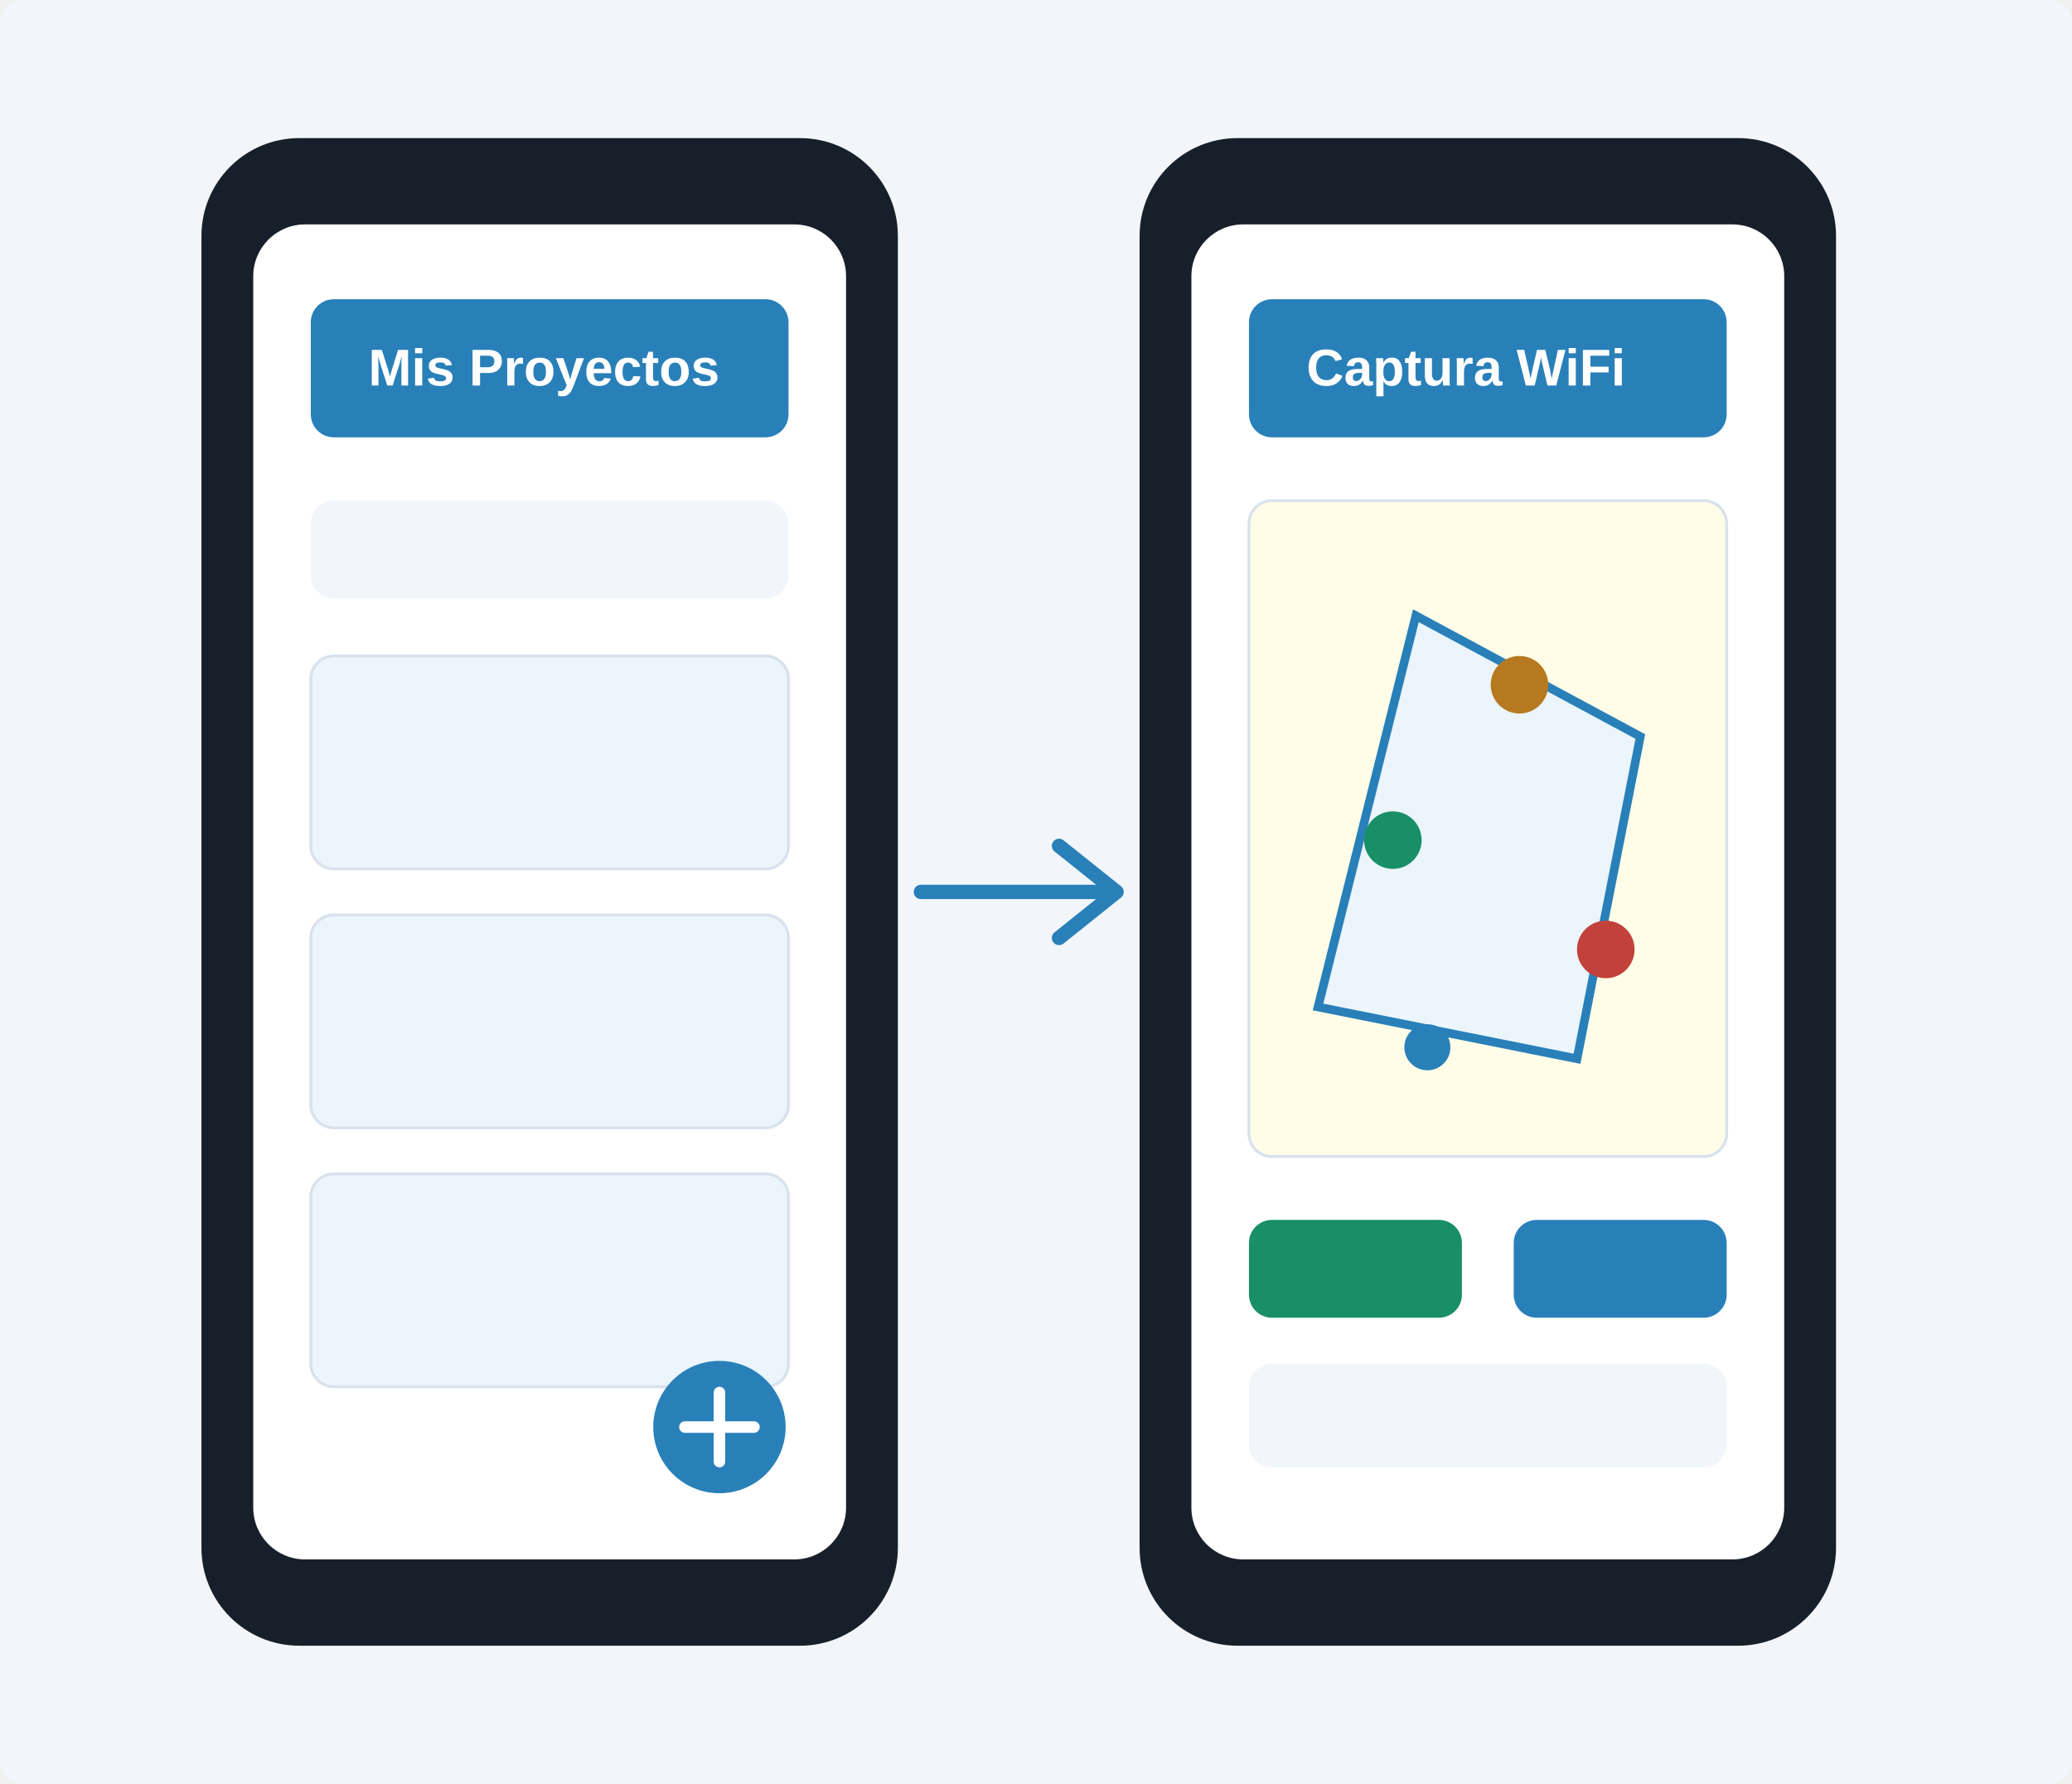
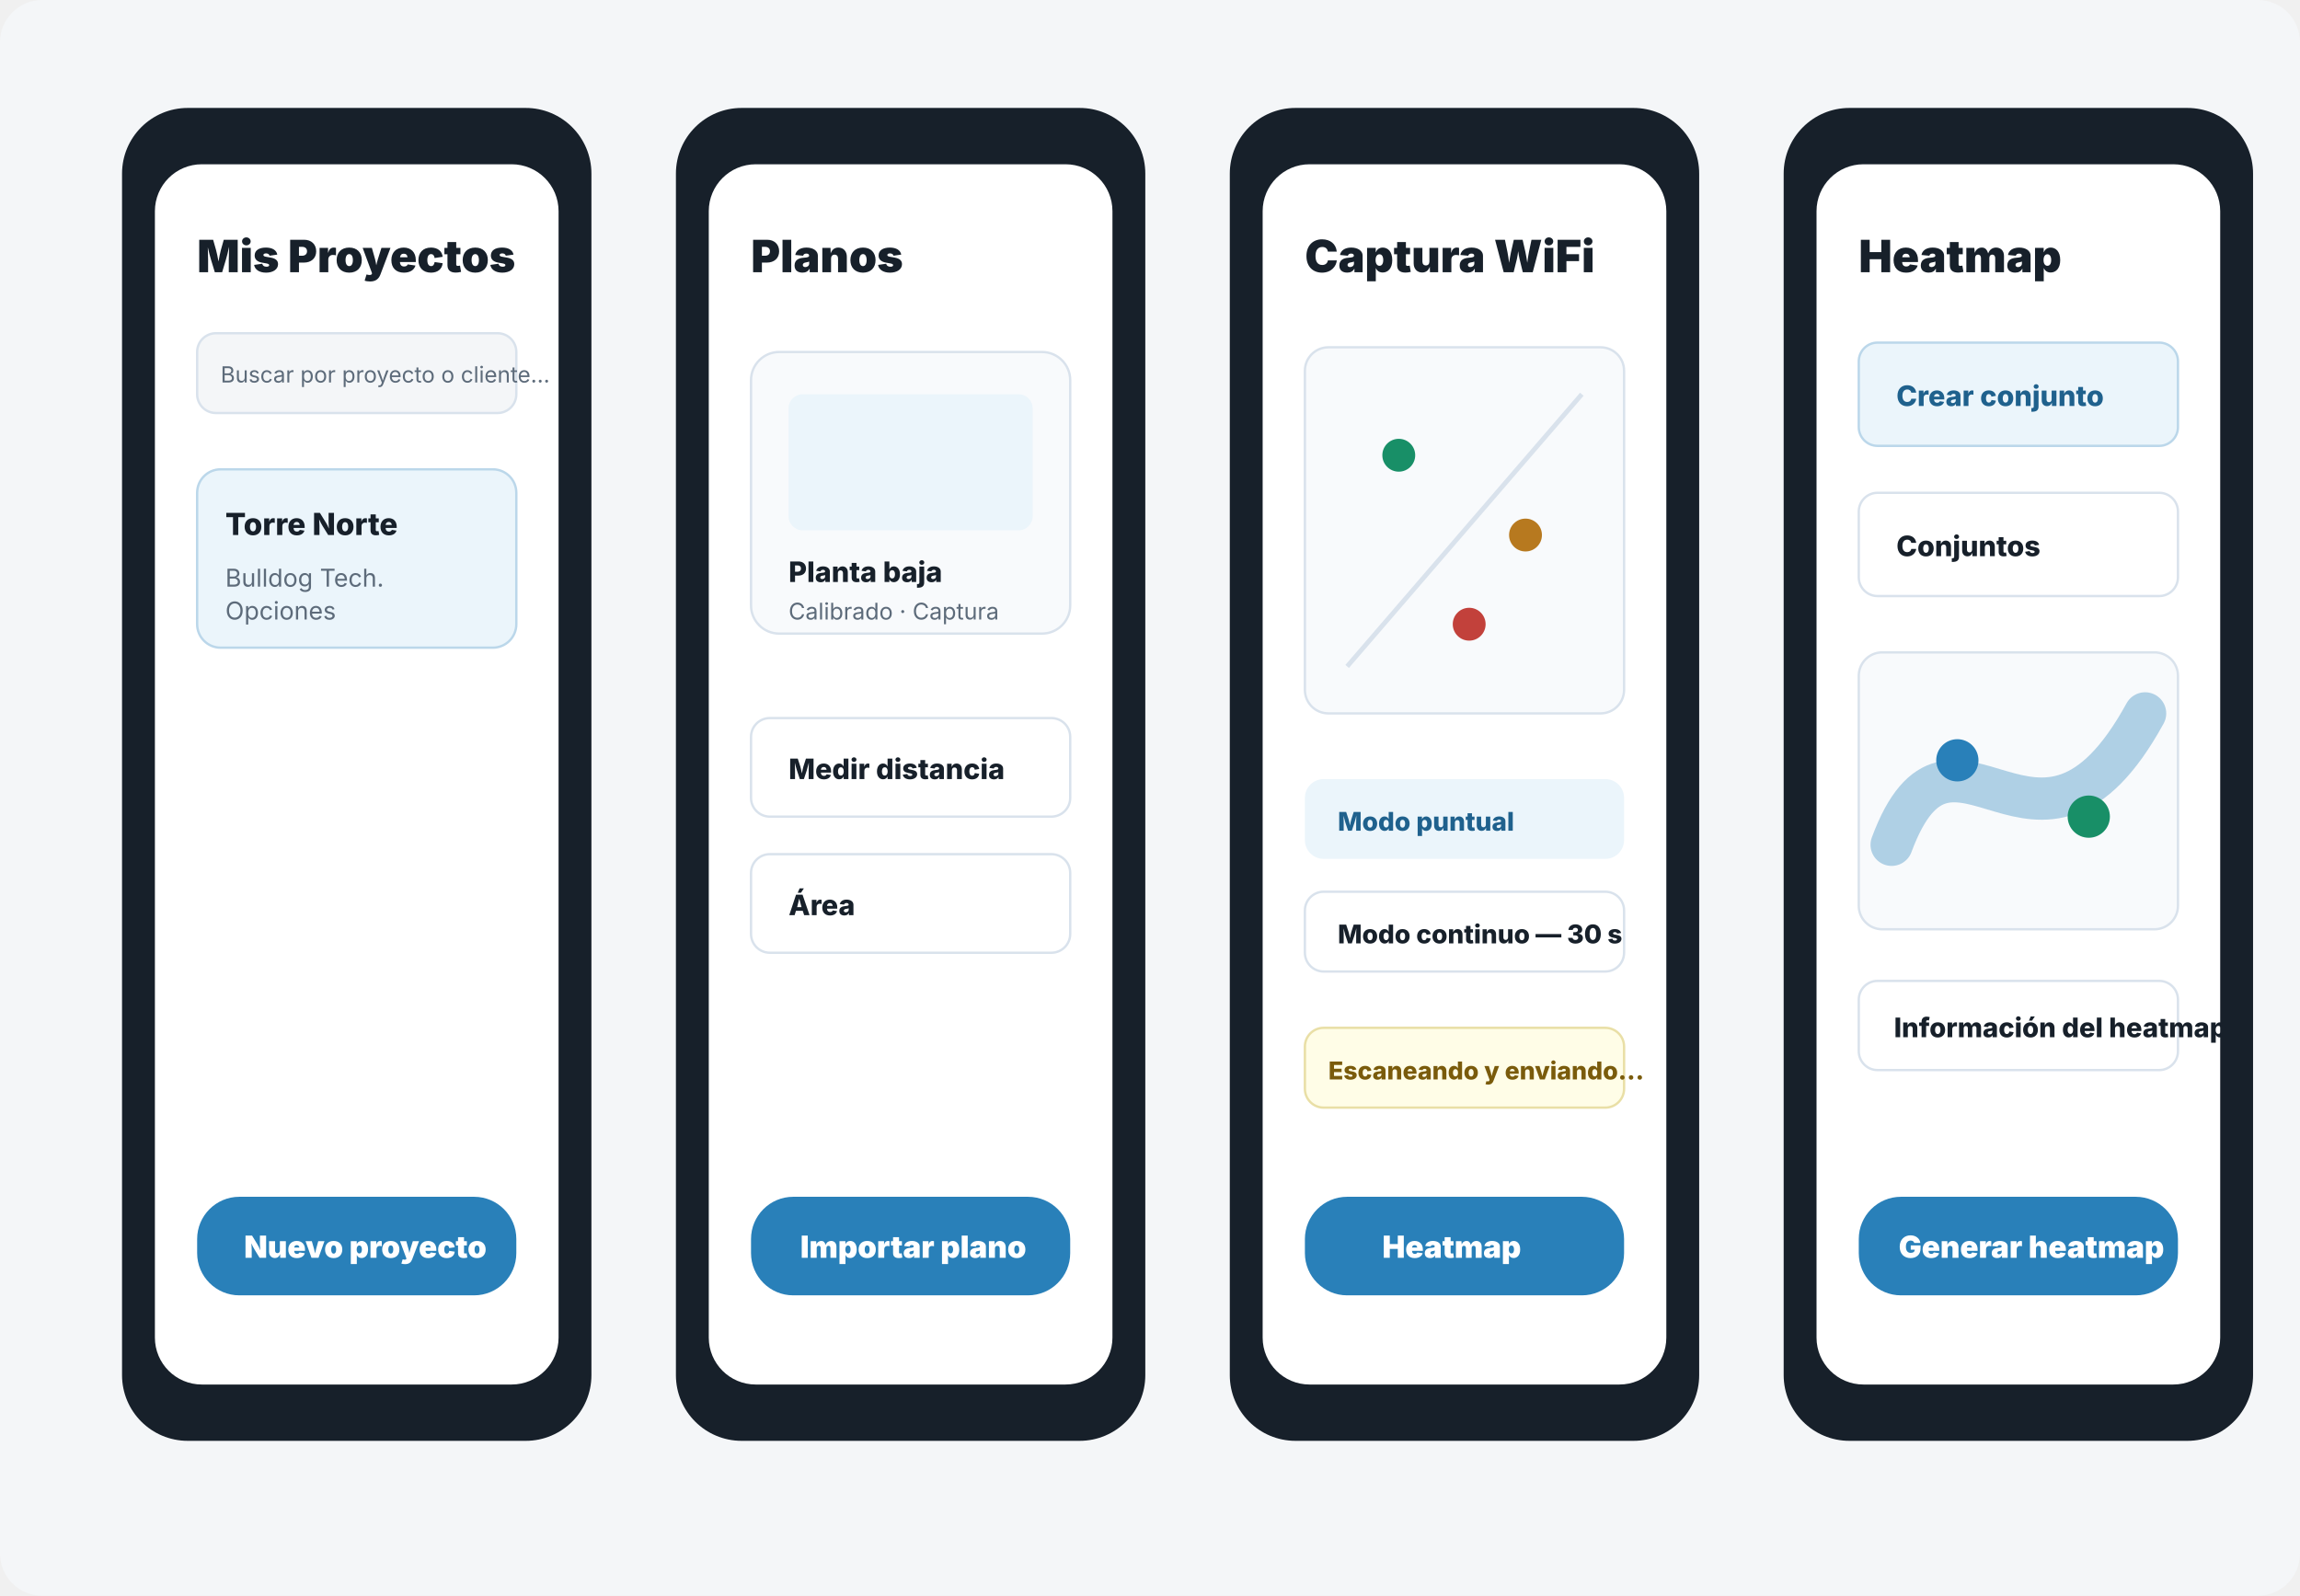
- <svg xmlns="http://www.w3.org/2000/svg" width="720" height="620" viewBox="0 0 720 620" role="img" aria-label="App movil tecnica">
-   <rect width="720" height="620" rx="8" fill="#F2F6FA" />
-   <g>
-     <rect x="70" y="48" width="242" height="524" rx="34" fill="#17202A" />
-     <rect x="88" y="78" width="206" height="464" rx="18" fill="#FFFFFF" />
-     <rect x="108" y="104" width="166" height="48" rx="8" fill="#2980B9" />
-     <text x="128" y="134" font-family="Arial" font-size="18" font-weight="700" fill="#FFFFFF">Mis Proyectos</text>
-     <rect x="108" y="174" width="166" height="34" rx="8" fill="#F2F6FA" />
-     <rect x="108" y="228" width="166" height="74" rx="8" fill="#EBF5FB" stroke="#D9E2EC" />
-     <rect x="108" y="318" width="166" height="74" rx="8" fill="#EBF5FB" stroke="#D9E2EC" />
-     <rect x="108" y="408" width="166" height="74" rx="8" fill="#EBF5FB" stroke="#D9E2EC" />
-     <circle cx="250" cy="496" r="23" fill="#2980B9" />
-     <path d="M250 484v24M238 496h24" stroke="#FFFFFF" stroke-width="4" stroke-linecap="round" />
+ <svg xmlns="http://www.w3.org/2000/svg" width="980" height="680" viewBox="0 0 980 680" fill="none" role="img" aria-labelledby="titulo desc">
+   <rect width="980" height="680" rx="18" fill="#F4F6F8" />
+   <g transform="translate(52 46)">
+     <rect width="200" height="568" rx="28" fill="#17202A" />
+     <rect x="14" y="24" width="172" height="520" rx="20" fill="#FFFFFF" />
+     <text x="32" y="70" font-family="Inter, Arial" font-size="19" font-weight="850" fill="#17202A">Mis Proyectos</text>
+     <rect x="32" y="96" width="136" height="34" rx="8" fill="#F4F6F8" stroke="#D9E2EC" />
+     <text x="42" y="117" font-family="Inter, Arial" font-size="9.5" fill="#5D6B7A">Buscar por proyecto o cliente…</text>
+     <rect x="32" y="154" width="136" height="76" rx="10" fill="#EBF5FB" stroke="#BBD7EA" />
+     <text x="44" y="182" font-family="Inter, Arial" font-size="13" font-weight="800" fill="#17202A">Torre Norte</text>
+     <text x="44" y="204" font-family="Inter, Arial" font-size="10.5" fill="#5D6B7A">Bulldog Tech.</text>
+     <text x="44" y="218" font-family="Inter, Arial" font-size="10.5" fill="#5D6B7A">Opciones</text>
+     <rect x="32" y="464" width="136" height="42" rx="18" fill="#2980B9" />
+     <text x="52" y="490" font-family="Inter, Arial" font-size="13" font-weight="850" fill="#FFFFFF">Nuevo proyecto</text>
  </g>
-   <g>
-     <rect x="396" y="48" width="242" height="524" rx="34" fill="#17202A" />
-     <rect x="414" y="78" width="206" height="464" rx="18" fill="#FFFFFF" />
-     <rect x="434" y="104" width="166" height="48" rx="8" fill="#2980B9" />
-     <text x="454" y="134" font-family="Arial" font-size="18" font-weight="700" fill="#FFFFFF">Captura WiFi</text>
-     <rect x="434" y="174" width="166" height="228" rx="8" fill="#FFFDE7" stroke="#D9E2EC" />
-     <path d="M458 350L492 214L570 256L548 368Z" fill="#EBF5FB" stroke="#2980B9" stroke-width="3" />
-     <circle cx="484" cy="292" r="10" fill="#188F67" />
-     <circle cx="528" cy="238" r="10" fill="#B7791F" />
-     <circle cx="558" cy="330" r="10" fill="#C2413B" />
-     <circle cx="496" cy="364" r="8" fill="#2980B9" />
-     <rect x="434" y="424" width="74" height="34" rx="8" fill="#188F67" />
-     <rect x="526" y="424" width="74" height="34" rx="8" fill="#2980B9" />
-     <rect x="434" y="474" width="166" height="36" rx="8" fill="#F2F6FA" />
+   <g transform="translate(288 46)">
+     <rect width="200" height="568" rx="28" fill="#17202A" />
+     <rect x="14" y="24" width="172" height="520" rx="20" fill="#FFFFFF" />
+     <text x="32" y="70" font-family="Inter, Arial" font-size="19" font-weight="850" fill="#17202A">Planos</text>
+     <rect x="32" y="104" width="136" height="120" rx="12" fill="#F8FAFC" stroke="#D9E2EC" />
+     <rect x="48" y="122" width="104" height="58" rx="6" fill="#EBF5FB" />
+     <text x="48" y="202" font-family="Inter, Arial" font-size="12" font-weight="800" fill="#17202A">Planta baja</text>
+     <text x="48" y="218" font-family="Inter, Arial" font-size="9.8" fill="#5D6B7A">Calibrado · Captura</text>
+     <rect x="32" y="260" width="136" height="42" rx="8" fill="#FFFFFF" stroke="#D9E2EC" />
+     <text x="48" y="286" font-family="Inter, Arial" font-size="12" font-weight="800" fill="#17202A">Medir distancia</text>
+     <rect x="32" y="318" width="136" height="42" rx="8" fill="#FFFFFF" stroke="#D9E2EC" />
+     <text x="48" y="344" font-family="Inter, Arial" font-size="12" font-weight="800" fill="#17202A">Área</text>
+     <rect x="32" y="464" width="136" height="42" rx="18" fill="#2980B9" />
+     <text x="53" y="490" font-family="Inter, Arial" font-size="13" font-weight="850" fill="#FFFFFF">Importar plano</text>
  </g>
-   <path d="M320 310H386" stroke="#2980B9" stroke-width="5" stroke-linecap="round" />
-   <path d="M368 294L388 310L368 326" fill="none" stroke="#2980B9" stroke-width="5" stroke-linecap="round" stroke-linejoin="round" />
+   <g transform="translate(524 46)">
+     <rect width="200" height="568" rx="28" fill="#17202A" />
+     <rect x="14" y="24" width="172" height="520" rx="20" fill="#FFFFFF" />
+     <text x="32" y="70" font-family="Inter, Arial" font-size="19" font-weight="850" fill="#17202A">Captura WiFi</text>
+     <rect x="32" y="102" width="136" height="156" rx="10" fill="#F8FAFC" stroke="#D9E2EC" />
+     <circle cx="72" cy="148" r="7" fill="#188F67" />
+     <circle cx="126" cy="182" r="7" fill="#B7791F" />
+     <circle cx="102" cy="220" r="7" fill="#C2413B" />
+     <path d="M50 238L150 122" stroke="#D9E2EC" stroke-width="2" />
+     <rect x="32" y="286" width="136" height="34" rx="8" fill="#EBF5FB" />
+     <text x="46" y="308" font-family="Inter, Arial" font-size="11" font-weight="800" fill="#1F618D">Modo puntual</text>
+     <rect x="32" y="334" width="136" height="34" rx="8" fill="#FFFFFF" stroke="#D9E2EC" />
+     <text x="46" y="356" font-family="Inter, Arial" font-size="11" font-weight="800" fill="#17202A">Modo continuo — 30 s</text>
+     <rect x="32" y="392" width="136" height="34" rx="8" fill="#FFFDE7" stroke="#E9DFA6" />
+     <text x="42" y="414" font-family="Inter, Arial" font-size="10.5" font-weight="800" fill="#7A5B0B">Escaneando y enviando…</text>
+     <rect x="32" y="464" width="136" height="42" rx="18" fill="#2980B9" />
+     <text x="65" y="490" font-family="Inter, Arial" font-size="13" font-weight="850" fill="#FFFFFF">Heatmap</text>
+   </g>
+   <g transform="translate(760 46)">
+     <rect width="200" height="568" rx="28" fill="#17202A" />
+     <rect x="14" y="24" width="172" height="520" rx="20" fill="#FFFFFF" />
+     <text x="32" y="70" font-family="Inter, Arial" font-size="19" font-weight="850" fill="#17202A">Heatmap</text>
+     <rect x="32" y="100" width="136" height="44" rx="8" fill="#EBF5FB" stroke="#BBD7EA" />
+     <text x="48" y="127" font-family="Inter, Arial" font-size="12" font-weight="800" fill="#1F618D">Crear conjunto</text>
+     <rect x="32" y="164" width="136" height="44" rx="8" fill="#FFFFFF" stroke="#D9E2EC" />
+     <text x="48" y="191" font-family="Inter, Arial" font-size="12" font-weight="800" fill="#17202A">Conjuntos</text>
+     <rect x="32" y="232" width="136" height="118" rx="10" fill="#F8FAFC" stroke="#D9E2EC" />
+     <path d="M46 314C72 244 108 342 154 258" stroke="#2980B9" stroke-width="18" stroke-linecap="round" opacity=".35" />
+     <circle cx="74" cy="278" r="9" fill="#2980B9" />
+     <circle cx="130" cy="302" r="9" fill="#188F67" />
+     <rect x="32" y="372" width="136" height="38" rx="8" fill="#FFFFFF" stroke="#D9E2EC" />
+     <text x="47" y="396" font-family="Inter, Arial" font-size="11.5" font-weight="800" fill="#17202A">Información del heatmap</text>
+     <rect x="32" y="464" width="136" height="42" rx="18" fill="#2980B9" />
+     <text x="49" y="490" font-family="Inter, Arial" font-size="13" font-weight="850" fill="#FFFFFF">Generar heatmap</text>
+   </g>
</svg>
